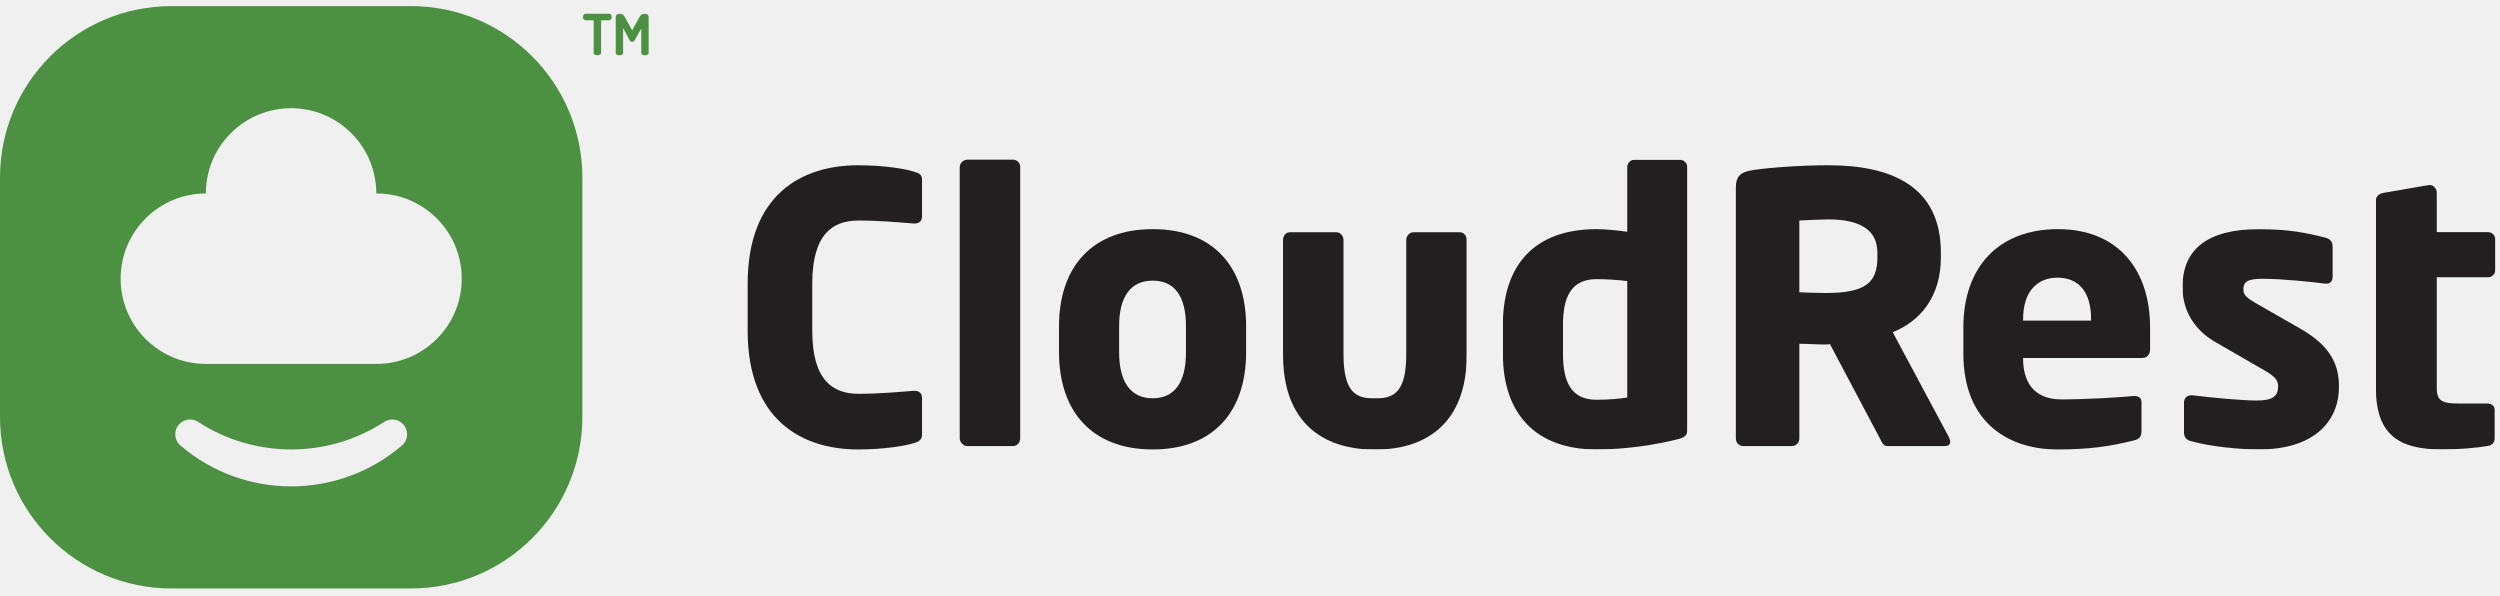
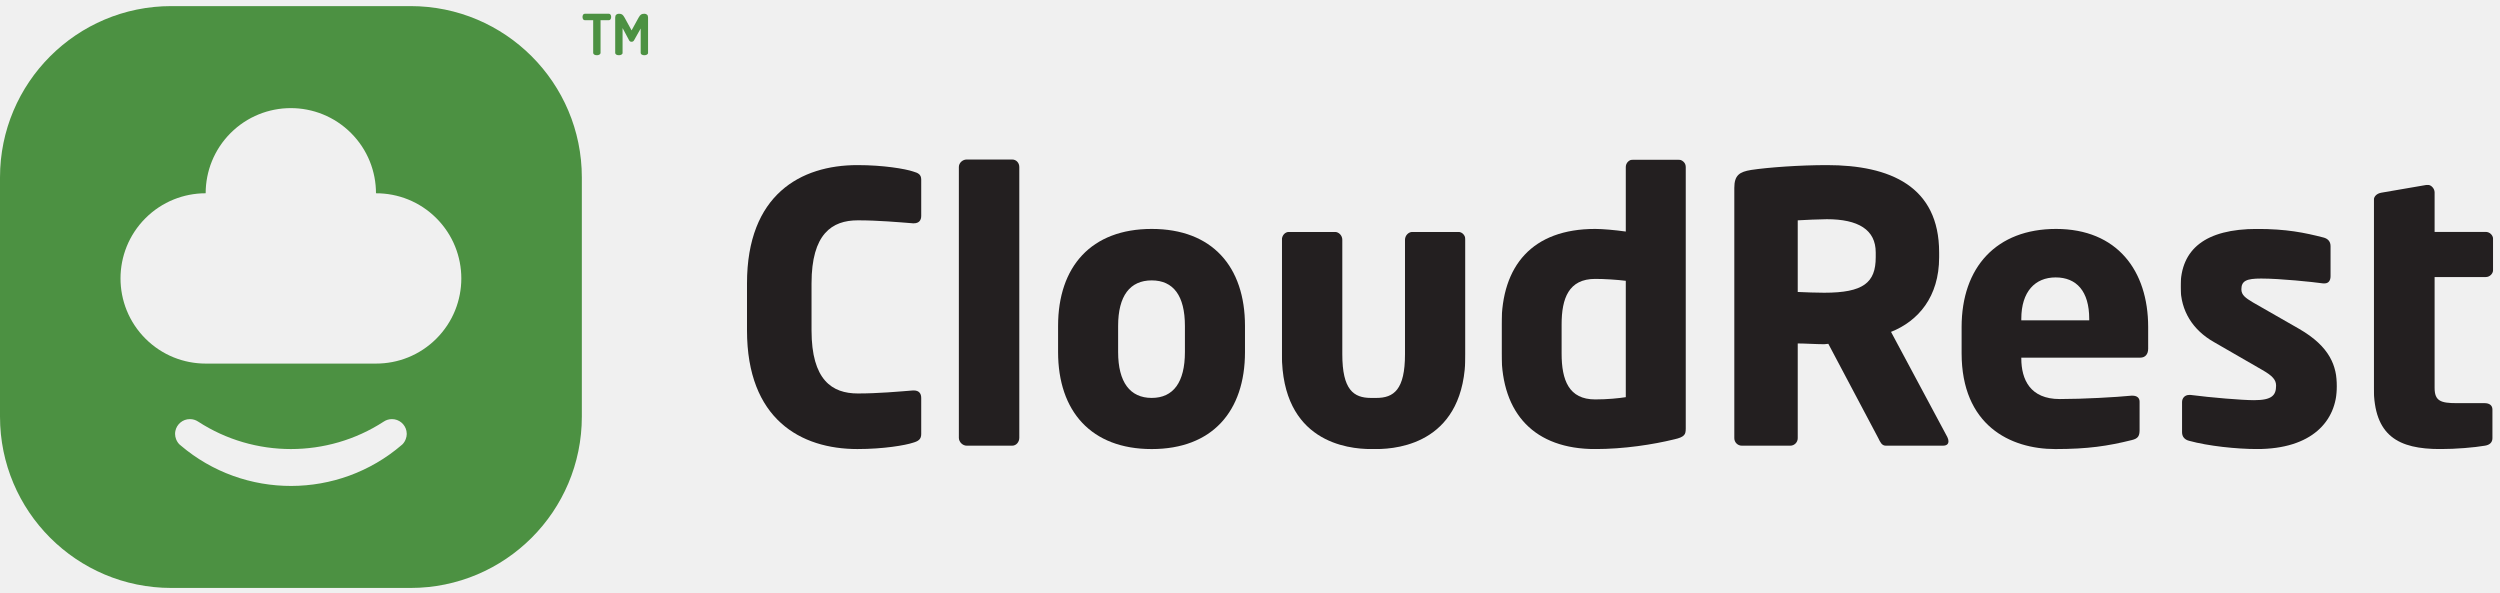
- <svg xmlns="http://www.w3.org/2000/svg" xmlns:xlink="http://www.w3.org/1999/xlink" width="214px" height="51px" viewBox="0 0 214 51" version="1.1">
+ <svg xmlns="http://www.w3.org/2000/svg" xmlns:xlink="http://www.w3.org/1999/xlink" width="173px" height="41px" viewBox="0 0 173 41" version="1.1">
  <defs>
-     <polygon id="path-1" points="0.493 0.063 16.22 0.063 16.22 18.667 0.493 18.667" />
-     <polygon id="path-3" points="0.648 0.527 16.439 0.527 16.439 25.333 0.648 25.333" />
-     <polygon id="path-5" points="0.157 0.474 13.549 0.474 13.549 19.333 0.157 19.333" />
-     <polygon id="path-7" points="0.044 0.033 10.272 0.033 10.272 22.667 0.044 22.667" />
+     <polygon id="path-1" points="0.398 0.051 13.101 0.051 13.101 15.077 0.398 15.077" />
+     <polygon id="path-3" points="0.523 0.426 13.277 0.426 13.277 20.462 0.523 20.462" />
+     <polygon id="path-5" points="0.127 0.383 10.943 0.383 10.943 15.615 0.127 15.615" />
+     <polygon id="path-7" points="0.035 0.027 8.296 0.027 8.296 18.308 0.035 18.308" />
  </defs>
-   <g id="Page-1" stroke="none" stroke-width="1" fill="none" fill-rule="evenodd">
-     <g id="Home" transform="translate(-40, -40)">
-       <g id="Group-6" transform="translate(40, 40)">
+   <g id="Symbols" stroke="none" stroke-width="1" fill="none" fill-rule="evenodd">
+     <g id="Header" transform="translate(-40, -60)">
+       <g id="cr-logo-for-menu" transform="translate(40, 60)">
        <g id="Group" fill="#4C9142">
          <g id="Page-1">
-             <g id="Group-3" transform="translate(0, 0.130161)">
-               <path d="M37.387,28.884 C35.959,30.312 34.085,31.024 32.212,31.021 L17.62,31.021 C15.753,31.021 13.886,30.308 12.462,28.884 C9.612,26.035 9.612,21.415 12.462,18.566 C13.886,17.141 15.753,16.429 17.62,16.429 C17.62,14.561 18.333,12.694 19.757,11.27 C22.607,8.42 27.227,8.42 30.076,11.27 C31.5,12.694 32.212,14.561 32.212,16.429 L32.212,16.429 C34.085,16.425 35.959,17.137 37.387,18.566 C40.237,21.415 40.237,26.035 37.387,28.884 M34.768,37.478 C34.705,37.652 34.609,37.809 34.482,37.938 C34.465,37.953 34.446,37.968 34.43,37.983 C28.991,42.663 20.928,42.677 15.473,38.028 C15.436,37.995 15.399,37.964 15.362,37.932 C15.24,37.807 15.146,37.655 15.084,37.488 C15.032,37.35 15,37.202 15,37.046 C15,36.957 15.01,36.871 15.027,36.788 C15.146,36.21 15.657,35.777 16.269,35.777 C16.532,35.777 16.776,35.857 16.978,35.993 C16.978,35.993 16.979,35.993 16.979,35.993 C21.794,39.125 28.047,39.127 32.862,36 C32.871,35.994 32.879,35.99 32.887,35.984 C33.086,35.854 33.324,35.777 33.58,35.777 C34.195,35.777 34.708,36.215 34.824,36.797 C34.84,36.877 34.849,36.96 34.849,37.046 C34.849,37.199 34.818,37.342 34.768,37.478 M35.171,0.393 L14.677,0.393 C6.571,0.393 -0,6.965 -0,15.071 L-0,35.565 C-0,43.672 6.571,50.243 14.677,50.243 L35.171,50.243 C43.277,50.243 49.85,43.672 49.85,35.565 L49.85,15.071 C49.85,6.965 43.277,0.393 35.171,0.393" id="Fill-1" />
+             <g id="Group-3" transform="translate(0, 0.10513)">
+               <path d="M30.197,23.329 C29.044,24.483 27.53,25.058 26.018,25.055 L14.232,25.055 C12.724,25.055 11.216,24.48 10.065,23.329 C7.764,21.028 7.764,17.297 10.065,14.995 C11.216,13.845 12.724,13.269 14.232,13.269 C14.232,11.761 14.808,10.253 15.957,9.102 C18.26,6.801 21.991,6.801 24.292,9.102 C25.443,10.253 26.018,11.761 26.018,13.269 L26.018,13.27 C27.53,13.266 29.044,13.841 30.197,14.995 C32.499,17.297 32.499,21.028 30.197,23.329 M28.082,30.27 C28.031,30.411 27.954,30.538 27.85,30.642 C27.837,30.655 27.822,30.666 27.809,30.678 C23.416,34.459 16.903,34.47 12.497,30.715 C12.468,30.688 12.437,30.663 12.408,30.638 C12.309,30.537 12.234,30.414 12.183,30.279 C12.141,30.168 12.115,30.048 12.115,29.922 C12.115,29.85 12.123,29.781 12.137,29.713 C12.234,29.247 12.646,28.897 13.14,28.897 C13.353,28.897 13.55,28.961 13.713,29.071 C13.713,29.071 13.714,29.071 13.714,29.071 C17.603,31.601 22.653,31.602 26.543,29.077 C26.549,29.072 26.556,29.069 26.563,29.064 C26.724,28.959 26.915,28.897 27.122,28.897 C27.619,28.897 28.033,29.25 28.127,29.72 C28.14,29.785 28.147,29.853 28.147,29.922 C28.147,30.045 28.122,30.161 28.082,30.27 M28.407,0.317 L11.855,0.317 C5.307,0.317 -0,5.626 -0,12.173 L-0,28.725 C-0,35.273 5.307,40.581 11.855,40.581 L28.407,40.581 C34.955,40.581 40.263,35.273 40.263,28.725 L40.263,12.173 C40.263,5.626 34.955,0.317 28.407,0.317" id="Fill-1" />
            </g>
-             <path d="M49.907,1.451 C49.907,1.381 49.924,1.317 49.958,1.261 C49.992,1.205 50.041,1.178 50.106,1.178 L52.162,1.178 C52.227,1.178 52.277,1.205 52.311,1.261 C52.345,1.317 52.362,1.381 52.362,1.451 C52.362,1.527 52.344,1.593 52.309,1.649 C52.273,1.705 52.225,1.732 52.162,1.732 L51.453,1.732 L51.453,4.532 C51.453,4.592 51.422,4.641 51.358,4.678 C51.295,4.714 51.221,4.732 51.137,4.732 C51.049,4.732 50.975,4.714 50.912,4.678 C50.852,4.641 50.821,4.592 50.821,4.532 L50.821,1.732 L50.106,1.732 C50.045,1.732 49.996,1.705 49.961,1.652 C49.924,1.598 49.907,1.532 49.907,1.451" id="Fill-4" />
-             <path d="M52.708,4.532 L52.708,1.493 C52.708,1.388 52.739,1.307 52.798,1.256 C52.858,1.205 52.934,1.178 53.024,1.178 C53.144,1.178 53.236,1.2 53.301,1.241 C53.366,1.283 53.438,1.373 53.515,1.512 L54.112,2.603 L54.711,1.512 C54.789,1.373 54.86,1.283 54.928,1.241 C54.993,1.2 55.087,1.178 55.207,1.178 C55.297,1.178 55.373,1.205 55.433,1.256 C55.492,1.307 55.523,1.388 55.523,1.493 L55.523,4.532 C55.523,4.595 55.491,4.641 55.428,4.678 C55.364,4.715 55.292,4.732 55.207,4.732 C55.119,4.732 55.044,4.715 54.984,4.678 C54.922,4.641 54.891,4.595 54.891,4.532 L54.891,2.442 L54.322,3.452 C54.276,3.538 54.205,3.58 54.108,3.58 C54.013,3.58 53.944,3.538 53.899,3.452 L53.34,2.403 L53.34,4.532 C53.34,4.595 53.308,4.641 53.245,4.678 C53.181,4.715 53.108,4.732 53.024,4.732 C52.936,4.732 52.862,4.715 52.8,4.678 C52.739,4.641 52.708,4.595 52.708,4.532" id="Fill-6" />
+             <path d="M40.31,1.172 C40.31,1.115 40.323,1.064 40.351,1.018 C40.378,0.973 40.418,0.951 40.47,0.951 L42.131,0.951 C42.183,0.951 42.224,0.973 42.251,1.018 C42.279,1.064 42.293,1.115 42.293,1.172 C42.293,1.233 42.278,1.287 42.249,1.332 C42.221,1.377 42.181,1.399 42.131,1.399 L41.558,1.399 L41.558,3.66 C41.558,3.709 41.533,3.749 41.481,3.779 C41.43,3.808 41.371,3.822 41.303,3.822 C41.232,3.822 41.172,3.808 41.122,3.779 C41.073,3.749 41.048,3.709 41.048,3.66 L41.048,1.399 L40.47,1.399 C40.421,1.399 40.381,1.377 40.353,1.334 C40.323,1.291 40.31,1.237 40.31,1.172" id="Fill-4" />
+             <path d="M42.572,3.66 L42.572,1.206 C42.572,1.121 42.597,1.056 42.645,1.014 C42.693,0.973 42.754,0.951 42.827,0.951 C42.924,0.951 42.999,0.969 43.051,1.003 C43.103,1.036 43.161,1.109 43.223,1.222 L43.706,2.102 L44.189,1.222 C44.252,1.109 44.31,1.036 44.365,1.003 C44.418,0.969 44.494,0.951 44.59,0.951 C44.663,0.951 44.724,0.973 44.773,1.014 C44.821,1.056 44.845,1.121 44.845,1.206 L44.845,3.66 C44.845,3.711 44.82,3.749 44.769,3.779 C44.717,3.808 44.659,3.822 44.59,3.822 C44.519,3.822 44.459,3.808 44.41,3.779 C44.36,3.749 44.335,3.711 44.335,3.66 L44.335,1.973 L43.876,2.789 C43.838,2.858 43.781,2.891 43.702,2.891 C43.626,2.891 43.57,2.858 43.534,2.789 L43.082,1.941 L43.082,3.66 C43.082,3.711 43.056,3.749 43.005,3.779 C42.954,3.808 42.895,3.822 42.827,3.822 C42.756,3.822 42.696,3.808 42.646,3.779 C42.597,3.749 42.572,3.711 42.572,3.66" id="Fill-6" />
          </g>
        </g>
-         <g id="Group-2" transform="translate(64, 13)">
-           <path d="M14.224,24.929 C13.552,25.153 11.699,25.473 9.46,25.473 C4.603,25.473 0,22.914 0,15.307 L0,11.28 C0,3.673 4.603,1.146 9.46,1.146 C11.699,1.146 13.552,1.466 14.224,1.69 C14.671,1.817 14.926,1.948 14.926,2.392 L14.926,5.495 C14.926,5.877 14.735,6.132 14.288,6.132 L14.224,6.132 C13.01,6.039 11.252,5.877 9.493,5.877 C7.288,5.877 5.529,7.028 5.529,11.28 L5.529,15.307 C5.529,19.556 7.288,20.71 9.493,20.71 C11.252,20.71 13.01,20.548 14.224,20.452 L14.288,20.452 C14.735,20.452 14.926,20.71 14.926,21.093 L14.926,24.192 C14.926,24.64 14.671,24.802 14.224,24.929" id="Fill-1" fill="#231F20" />
-           <path d="M22.722,25.184 L18.823,25.184 C18.471,25.184 18.152,24.864 18.152,24.513 L18.152,1.307 C18.152,0.956 18.471,0.667 18.823,0.667 L22.722,0.667 C23.073,0.667 23.33,0.956 23.33,1.307 L23.33,24.513 C23.33,24.864 23.073,25.184 22.722,25.184" id="Fill-3" fill="#231F20" />
-           <path d="M37.519,14.925 C37.519,12.335 36.529,11.023 34.675,11.023 C32.82,11.023 31.797,12.335 31.797,14.925 L31.797,17.16 C31.797,19.75 32.82,21.093 34.675,21.093 C36.529,21.093 37.519,19.75 37.519,17.16 L37.519,14.925 Z M34.675,25.473 C29.497,25.473 26.652,22.243 26.652,17.16 L26.652,14.925 C26.652,9.841 29.497,6.614 34.675,6.614 C39.853,6.614 42.667,9.841 42.667,14.925 L42.667,17.16 C42.667,22.243 39.853,25.473 34.675,25.473 Z" id="Fill-5" fill="#231F20" />
-           <g id="Group-9" transform="translate(45.33333, 6.8066)">
+         <g id="Group-2" transform="translate(51.69231, 10.5)">
+           <path d="M11.488,20.135 C10.946,20.316 9.449,20.574 7.641,20.574 C3.718,20.574 0,18.508 0,12.363 L0,9.111 C0,2.967 3.718,0.925 7.641,0.925 C9.449,0.925 10.946,1.184 11.488,1.365 C11.85,1.468 12.056,1.573 12.056,1.932 L12.056,4.438 C12.056,4.747 11.901,4.953 11.54,4.953 L11.488,4.953 C10.508,4.878 9.088,4.747 7.667,4.747 C5.886,4.747 4.466,5.676 4.466,9.111 L4.466,12.363 C4.466,15.796 5.886,16.728 7.667,16.728 C9.088,16.728 10.508,16.597 11.488,16.519 L11.54,16.519 C11.901,16.519 12.056,16.728 12.056,17.037 L12.056,19.54 C12.056,19.901 11.85,20.032 11.488,20.135" id="Fill-1" fill="#231F20" />
+           <path d="M18.352,20.341 L15.203,20.341 C14.919,20.341 14.661,20.082 14.661,19.799 L14.661,1.056 C14.661,0.772 14.919,0.538 15.203,0.538 L18.352,0.538 C18.636,0.538 18.843,0.772 18.843,1.056 L18.843,19.799 C18.843,20.082 18.636,20.341 18.352,20.341" id="Fill-3" fill="#231F20" />
+           <path d="M30.304,12.054 C30.304,9.963 29.504,8.903 28.006,8.903 C26.508,8.903 25.682,9.963 25.682,12.054 L25.682,13.86 C25.682,15.952 26.508,17.036 28.006,17.036 C29.504,17.036 30.304,15.952 30.304,13.86 L30.304,12.054 Z M28.006,20.575 C23.824,20.575 21.527,17.966 21.527,13.86 L21.527,12.054 C21.527,7.949 23.824,5.342 28.006,5.342 C32.189,5.342 34.461,7.949 34.461,12.054 L34.461,13.86 C34.461,17.966 32.189,20.575 28.006,20.575 Z" id="Fill-5" fill="#231F20" />
+           <g id="Group-9" transform="translate(36.61539, 5.497638)">
            <mask id="mask-2" fill="white">
              <use xlink:href="#path-1" />
            </mask>
            <g id="Clip-8" />
-             <path d="M8.58,18.667 L8.132,18.667 C6.119,18.667 0.493,18.057 0.493,10.546 L0.493,0.734 C0.493,0.383 0.748,0.063 1.101,0.063 L5.032,0.063 C5.384,0.063 5.671,0.383 5.671,0.734 L5.671,10.546 C5.671,13.583 6.63,14.286 8.132,14.286 L8.58,14.286 C10.082,14.286 11.042,13.583 11.042,10.546 L11.042,0.734 C11.042,0.383 11.33,0.063 11.68,0.063 L15.612,0.063 C15.964,0.063 16.22,0.383 16.22,0.734 L16.22,10.546 C16.22,18.057 10.594,18.667 8.58,18.667" id="Fill-7" fill="#231F20" mask="url(#mask-2)" />
+             <path d="M6.93,15.077 L6.568,15.077 C4.942,15.077 0.398,14.585 0.398,8.518 L0.398,0.593 C0.398,0.309 0.604,0.051 0.889,0.051 L4.065,0.051 C4.348,0.051 4.58,0.309 4.58,0.593 L4.58,8.518 C4.58,10.971 5.355,11.539 6.568,11.539 L6.93,11.539 C8.143,11.539 8.918,10.971 8.918,8.518 L8.918,0.593 C8.918,0.309 9.151,0.051 9.434,0.051 L12.609,0.051 C12.894,0.051 13.101,0.309 13.101,0.593 L13.101,8.518 C13.101,14.585 8.556,15.077 6.93,15.077" id="Fill-7" fill="#231F20" mask="url(#mask-2)" />
          </g>
-           <g id="Group-12" transform="translate(64, 0.139933)">
+           <g id="Group-12" transform="translate(51.69231, 0.113023)">
            <mask id="mask-4" fill="white">
              <use xlink:href="#path-3" />
            </mask>
            <g id="Clip-11" />
-             <path d="M11.292,10.917 C10.524,10.82 9.437,10.755 8.671,10.755 C6.401,10.755 5.793,12.418 5.793,14.657 L5.793,17.15 C5.793,19.417 6.401,21.08 8.671,21.08 C9.725,21.08 10.684,20.984 11.292,20.888 L11.292,10.917 Z M15.447,24.5 C13.625,24.948 11.132,25.334 8.671,25.334 C3.493,25.334 0.648,22.327 0.648,17.15 L0.648,14.657 C0.648,9.636 3.269,6.474 8.671,6.474 C9.31,6.474 10.365,6.568 11.292,6.698 L11.292,1.167 C11.292,0.816 11.579,0.527 11.931,0.527 L15.767,0.527 C16.119,0.527 16.439,0.816 16.439,1.167 L16.439,23.574 C16.439,24.086 16.31,24.31 15.447,24.5 Z" id="Fill-10" fill="#231F20" mask="url(#mask-4)" />
+             <path d="M9.12,8.818 C8.5,8.74 7.622,8.687 7.003,8.687 C5.17,8.687 4.679,10.03 4.679,11.838 L4.679,13.852 C4.679,15.683 5.17,17.027 7.003,17.027 C7.855,17.027 8.629,16.948 9.12,16.871 L9.12,8.818 Z M12.476,19.789 C11.005,20.15 8.991,20.462 7.003,20.462 C2.821,20.462 0.523,18.033 0.523,13.852 L0.523,11.838 C0.523,7.783 2.641,5.229 7.003,5.229 C7.52,5.229 8.372,5.305 9.12,5.41 L9.12,0.943 C9.12,0.659 9.353,0.426 9.636,0.426 L12.735,0.426 C13.019,0.426 13.277,0.659 13.277,0.943 L13.277,19.04 C13.277,19.454 13.173,19.635 12.476,19.789 Z" id="Fill-10" fill="#231F20" mask="url(#mask-4)" />
          </g>
-           <path d="M96.705,8.626 C96.705,6.676 95.202,5.781 92.517,5.781 C92.07,5.781 90.408,5.846 90.024,5.877 L90.024,12.014 C90.375,12.046 91.942,12.08 92.293,12.08 C95.65,12.08 96.705,11.216 96.705,9.042 L96.705,8.626 Z M102.458,25.184 L97.568,25.184 C97.216,25.184 97.088,24.864 96.928,24.544 L92.644,16.457 L92.293,16.491 C91.622,16.491 90.632,16.426 90.024,16.426 L90.024,24.544 C90.024,24.895 89.736,25.184 89.385,25.184 L85.23,25.184 C84.877,25.184 84.589,24.895 84.589,24.544 L84.589,3.098 C84.589,2.01 85.037,1.724 86.028,1.562 C87.499,1.338 90.215,1.146 92.517,1.146 C97.952,1.146 102.138,2.97 102.138,8.626 L102.138,9.042 C102.138,12.431 100.348,14.508 98.015,15.434 L102.842,24.45 C102.906,24.578 102.937,24.706 102.937,24.802 C102.937,25.026 102.81,25.184 102.458,25.184 Z" id="Fill-13" fill="#231F20" />
-           <path d="M114.996,14.315 C114.996,11.953 113.91,10.768 112.119,10.768 C110.36,10.768 109.178,11.983 109.178,14.315 L109.178,14.446 L114.996,14.446 L114.996,14.315 Z M119.375,17.642 L109.178,17.642 L109.178,17.704 C109.178,19.526 109.946,21.189 112.47,21.189 C114.484,21.189 117.33,21.027 118.608,20.9 L118.704,20.9 C119.055,20.9 119.312,21.062 119.312,21.413 L119.312,23.841 C119.312,24.354 119.182,24.578 118.64,24.705 C116.594,25.215 114.867,25.473 112.086,25.473 C108.218,25.473 104.064,23.427 104.064,17.257 L104.064,15.021 C104.064,9.873 107.068,6.614 112.152,6.614 C117.393,6.614 120.047,10.193 120.047,15.021 L120.047,16.874 C120.047,17.353 119.79,17.642 119.375,17.642 Z" id="Fill-15" fill="#231F20" />
-           <g id="Group-19" transform="translate(122.6667, 6.139933)">
+           <path d="M78.108,6.967 C78.108,5.392 76.894,4.669 74.725,4.669 C74.364,4.669 73.022,4.722 72.711,4.747 L72.711,9.704 C72.995,9.729 74.261,9.757 74.544,9.757 C77.256,9.757 78.108,9.059 78.108,7.303 L78.108,6.967 Z M82.755,20.341 L78.805,20.341 C78.521,20.341 78.417,20.082 78.288,19.824 L74.828,13.292 L74.544,13.32 C74.002,13.32 73.203,13.267 72.711,13.267 L72.711,19.824 C72.711,20.108 72.479,20.341 72.196,20.341 L68.839,20.341 C68.555,20.341 68.322,20.108 68.322,19.824 L68.322,2.502 C68.322,1.623 68.684,1.392 69.484,1.261 C70.672,1.081 72.866,0.925 74.725,0.925 C79.115,0.925 82.496,2.399 82.496,6.967 L82.496,7.303 C82.496,10.04 81.051,11.718 79.166,12.466 L83.065,19.748 C83.116,19.851 83.141,19.955 83.141,20.032 C83.141,20.213 83.039,20.341 82.755,20.341 Z" id="Fill-13" fill="#231F20" />
+           <path d="M92.882,11.562 C92.882,9.654 92.004,8.697 90.558,8.697 C89.137,8.697 88.182,9.679 88.182,11.562 L88.182,11.668 L92.882,11.668 L92.882,11.562 Z M96.418,14.249 L88.182,14.249 L88.182,14.299 C88.182,15.771 88.802,17.114 90.841,17.114 C92.468,17.114 94.766,16.984 95.799,16.881 L95.876,16.881 C96.16,16.881 96.367,17.012 96.367,17.295 L96.367,19.256 C96.367,19.67 96.263,19.851 95.824,19.954 C94.172,20.366 92.777,20.575 90.531,20.575 C87.407,20.575 84.051,18.922 84.051,13.938 L84.051,12.133 C84.051,7.974 86.478,5.342 90.584,5.342 C94.817,5.342 96.961,8.232 96.961,12.133 L96.961,13.629 C96.961,14.016 96.754,14.249 96.418,14.249 Z" id="Fill-15" fill="#231F20" />
+           <g id="Group-19" transform="translate(99.07692, 4.959177)">
            <mask id="mask-6" fill="white">
              <use xlink:href="#path-5" />
            </mask>
            <g id="Clip-18" />
-             <path d="M6.709,19.333 C4.951,19.333 2.521,19.075 0.891,18.627 C0.508,18.534 0.284,18.276 0.284,17.894 L0.284,15.304 C0.284,14.984 0.508,14.697 0.891,14.697 L1.019,14.697 C2.745,14.921 5.429,15.145 6.452,15.145 C7.987,15.145 8.339,14.729 8.339,13.899 C8.339,13.417 8.052,13.065 7.156,12.555 L3.001,10.159 C1.21,9.136 0.157,7.503 0.157,5.427 C0.157,2.199 2.297,0.474 6.709,0.474 C9.233,0.474 10.767,0.791 12.398,1.208 C12.782,1.305 13.006,1.559 13.006,1.945 L13.006,4.531 C13.006,4.917 12.813,5.141 12.495,5.141 L12.367,5.141 C11.439,5.013 8.691,4.724 7.06,4.724 C5.813,4.724 5.365,4.917 5.365,5.651 C5.365,6.129 5.717,6.387 6.357,6.77 L10.321,9.039 C12.973,10.572 13.549,12.235 13.549,13.961 C13.549,16.967 11.375,19.333 6.709,19.333" id="Fill-17" fill="#231F20" mask="url(#mask-6)" />
+             <path d="M5.419,15.615 C3.999,15.615 2.036,15.407 0.72,15.045 C0.41,14.97 0.229,14.761 0.229,14.453 L0.229,12.361 C0.229,12.103 0.41,11.871 0.72,11.871 L0.823,11.871 C2.217,12.052 4.385,12.233 5.211,12.233 C6.451,12.233 6.736,11.896 6.736,11.226 C6.736,10.837 6.504,10.553 5.78,10.141 L2.424,8.205 C0.977,7.379 0.127,6.06 0.127,4.383 C0.127,1.776 1.855,0.383 5.419,0.383 C7.458,0.383 8.697,0.639 10.014,0.976 C10.324,1.054 10.505,1.26 10.505,1.571 L10.505,3.66 C10.505,3.971 10.349,4.152 10.092,4.152 L9.989,4.152 C9.239,4.049 7.019,3.816 5.702,3.816 C4.695,3.816 4.334,3.971 4.334,4.564 C4.334,4.951 4.617,5.159 5.135,5.468 L8.336,7.301 C10.478,8.539 10.943,9.882 10.943,11.276 C10.943,13.704 9.188,15.615 5.419,15.615" id="Fill-17" fill="#231F20" mask="url(#mask-6)" />
          </g>
-           <g id="Group-22" transform="translate(139.3333, 2.8066)">
+           <g id="Group-22" transform="translate(112.5385, 2.266869)">
            <mask id="mask-8" fill="white">
              <use xlink:href="#path-7" />
            </mask>
            <g id="Clip-21" />
-             <path d="M9.633,7.93 L5.254,7.93 L5.254,17.421 C5.254,18.541 5.766,18.734 7.14,18.734 L9.536,18.734 C9.952,18.734 10.208,18.927 10.208,19.277 L10.208,21.737 C10.208,22.088 9.984,22.312 9.57,22.377 C8.642,22.536 7.107,22.667 5.733,22.667 C2.153,22.667 0.044,21.547 0.044,17.391 L0.044,1.345 C0.044,0.994 0.331,0.77 0.682,0.705 L4.582,0.033 L4.679,0.033 C4.966,0.033 5.254,0.353 5.254,0.673 L5.254,4.063 L9.633,4.063 C9.984,4.063 10.272,4.348 10.272,4.7 L10.272,7.289 C10.272,7.641 9.984,7.93 9.633,7.93" id="Fill-20" fill="#231F20" mask="url(#mask-8)" />
+             <path d="M7.781,6.405 L4.244,6.405 L4.244,14.071 C4.244,14.976 4.657,15.131 5.767,15.131 L7.703,15.131 C8.038,15.131 8.245,15.287 8.245,15.57 L8.245,17.557 C8.245,17.84 8.064,18.021 7.729,18.074 C6.98,18.202 5.74,18.308 4.631,18.308 C1.739,18.308 0.035,17.404 0.035,14.046 L0.035,1.087 C0.035,0.803 0.267,0.622 0.551,0.569 L3.701,0.027 L3.779,0.027 C4.011,0.027 4.244,0.285 4.244,0.544 L4.244,3.281 L7.781,3.281 C8.064,3.281 8.296,3.512 8.296,3.796 L8.296,5.888 C8.296,6.171 8.064,6.405 7.781,6.405" id="Fill-20" fill="#231F20" mask="url(#mask-8)" />
          </g>
        </g>
      </g>
    </g>
  </g>
</svg>
